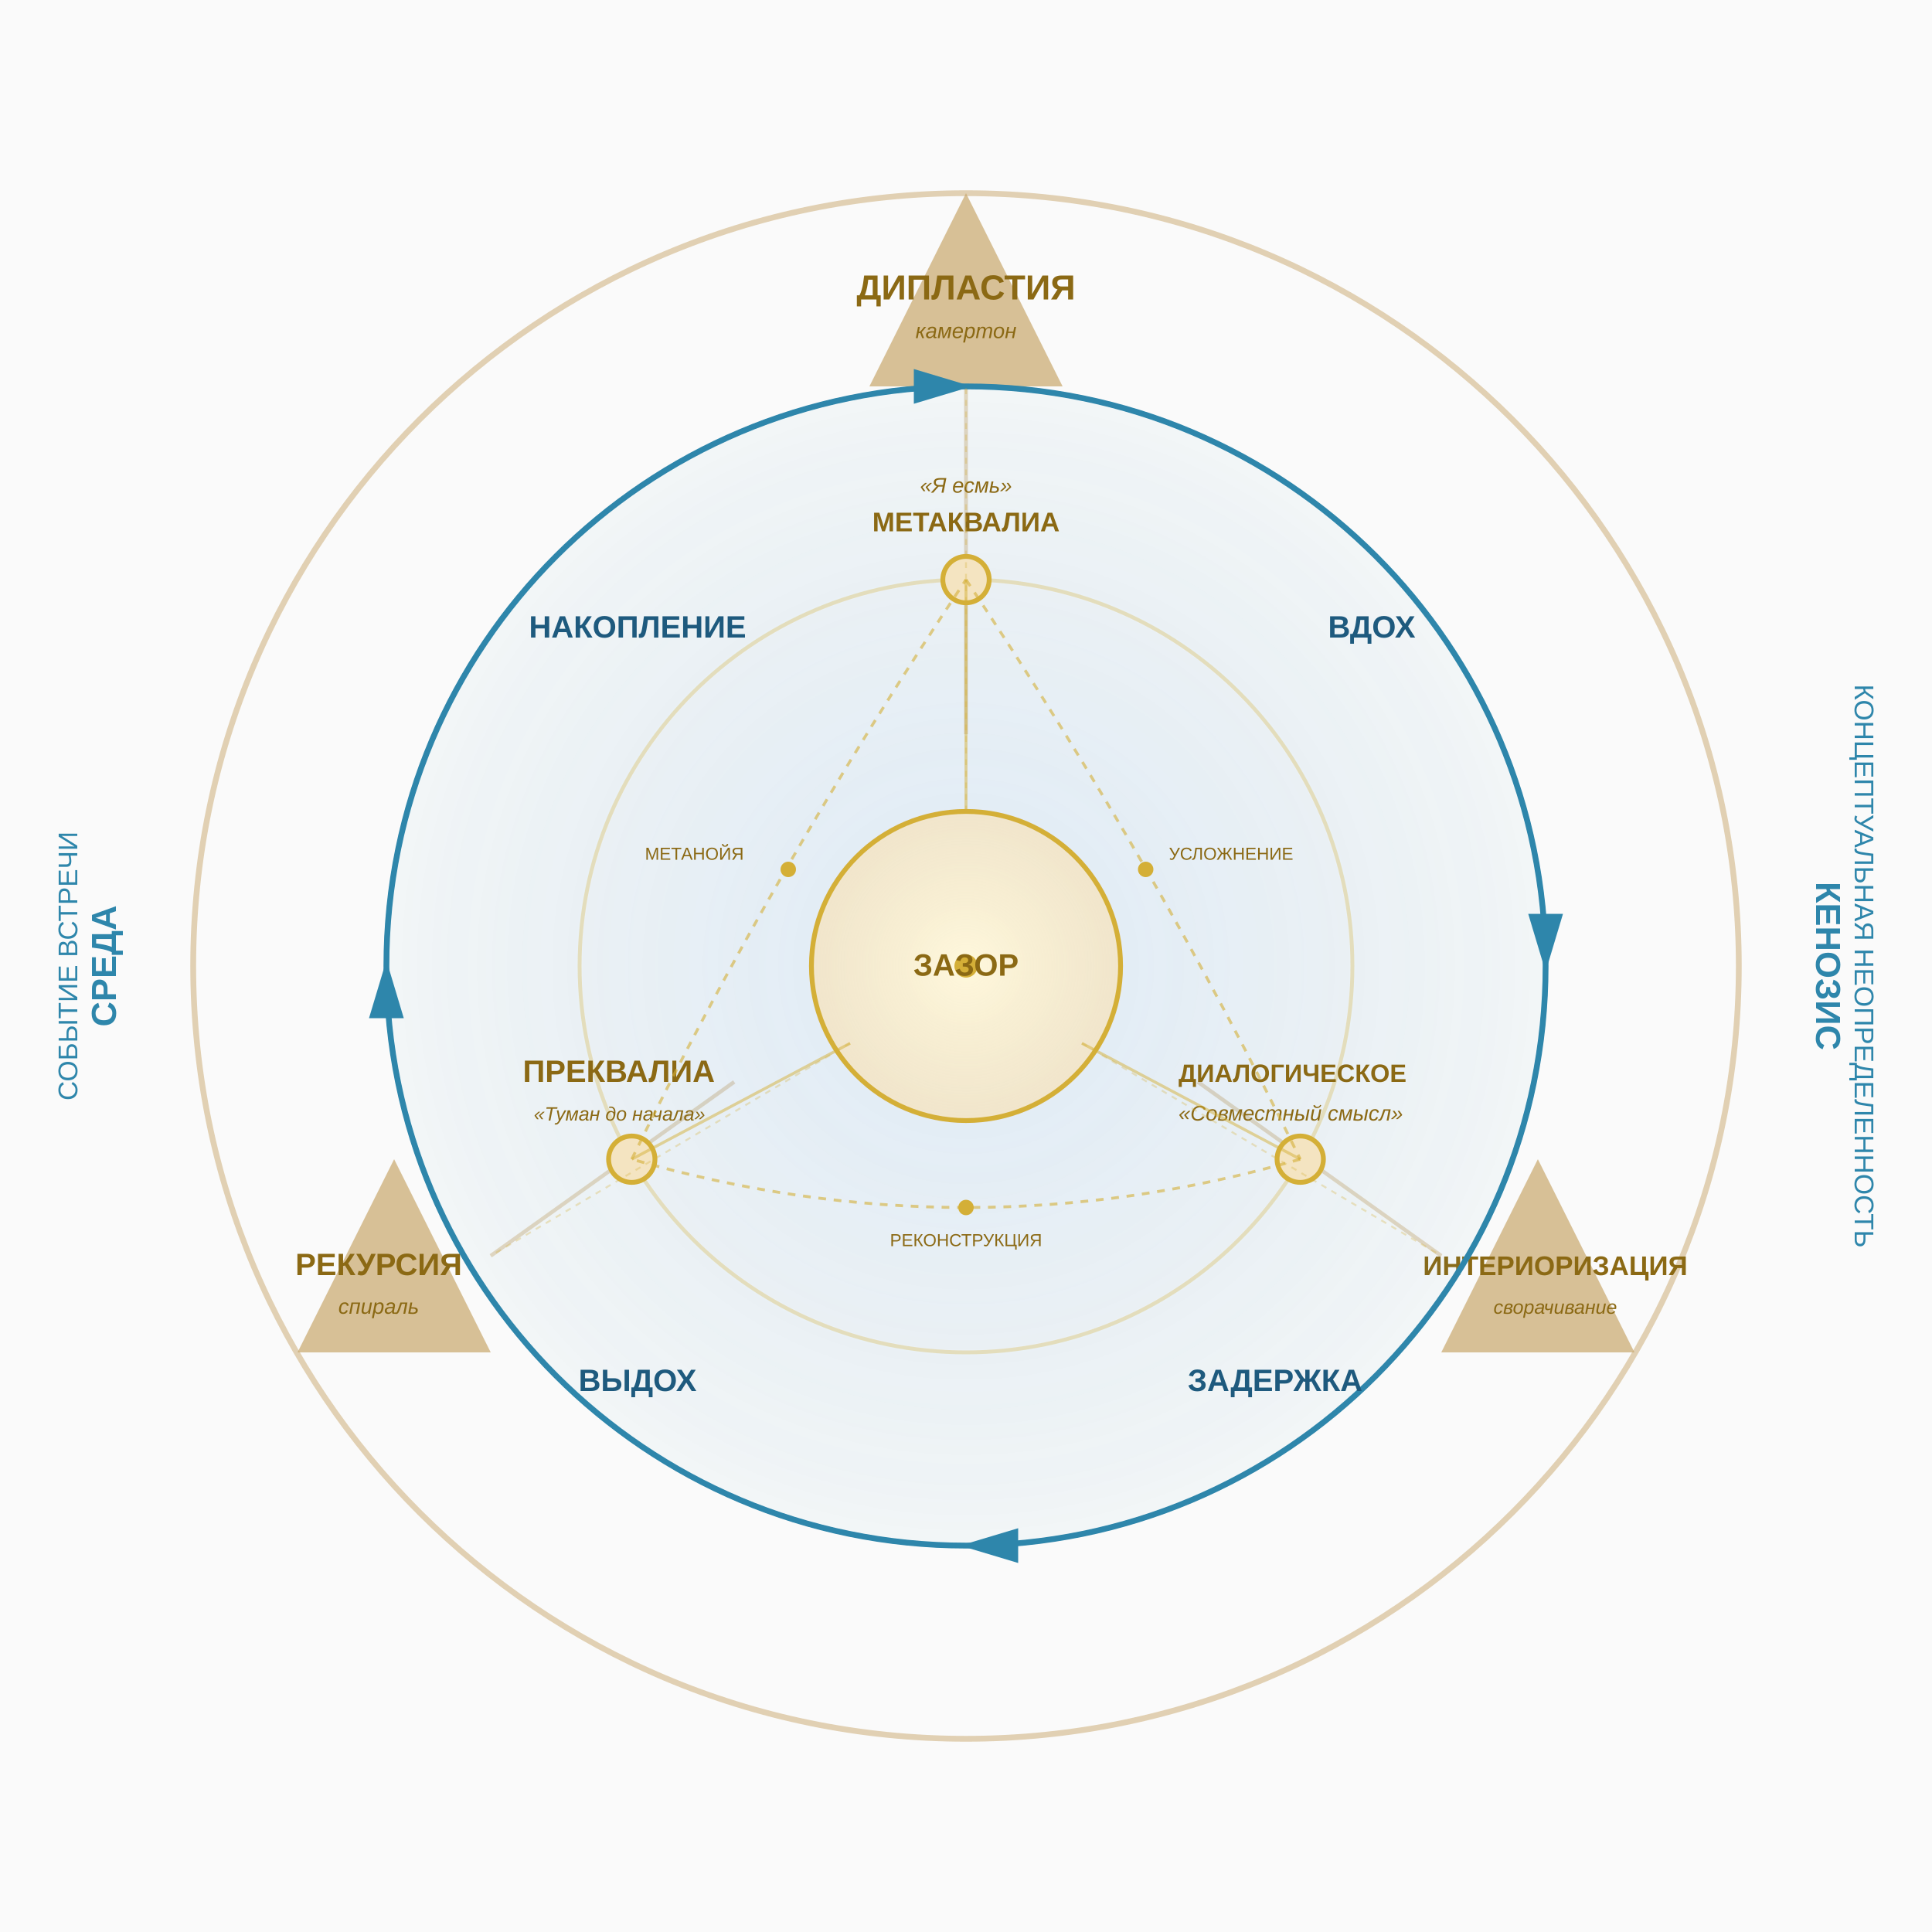
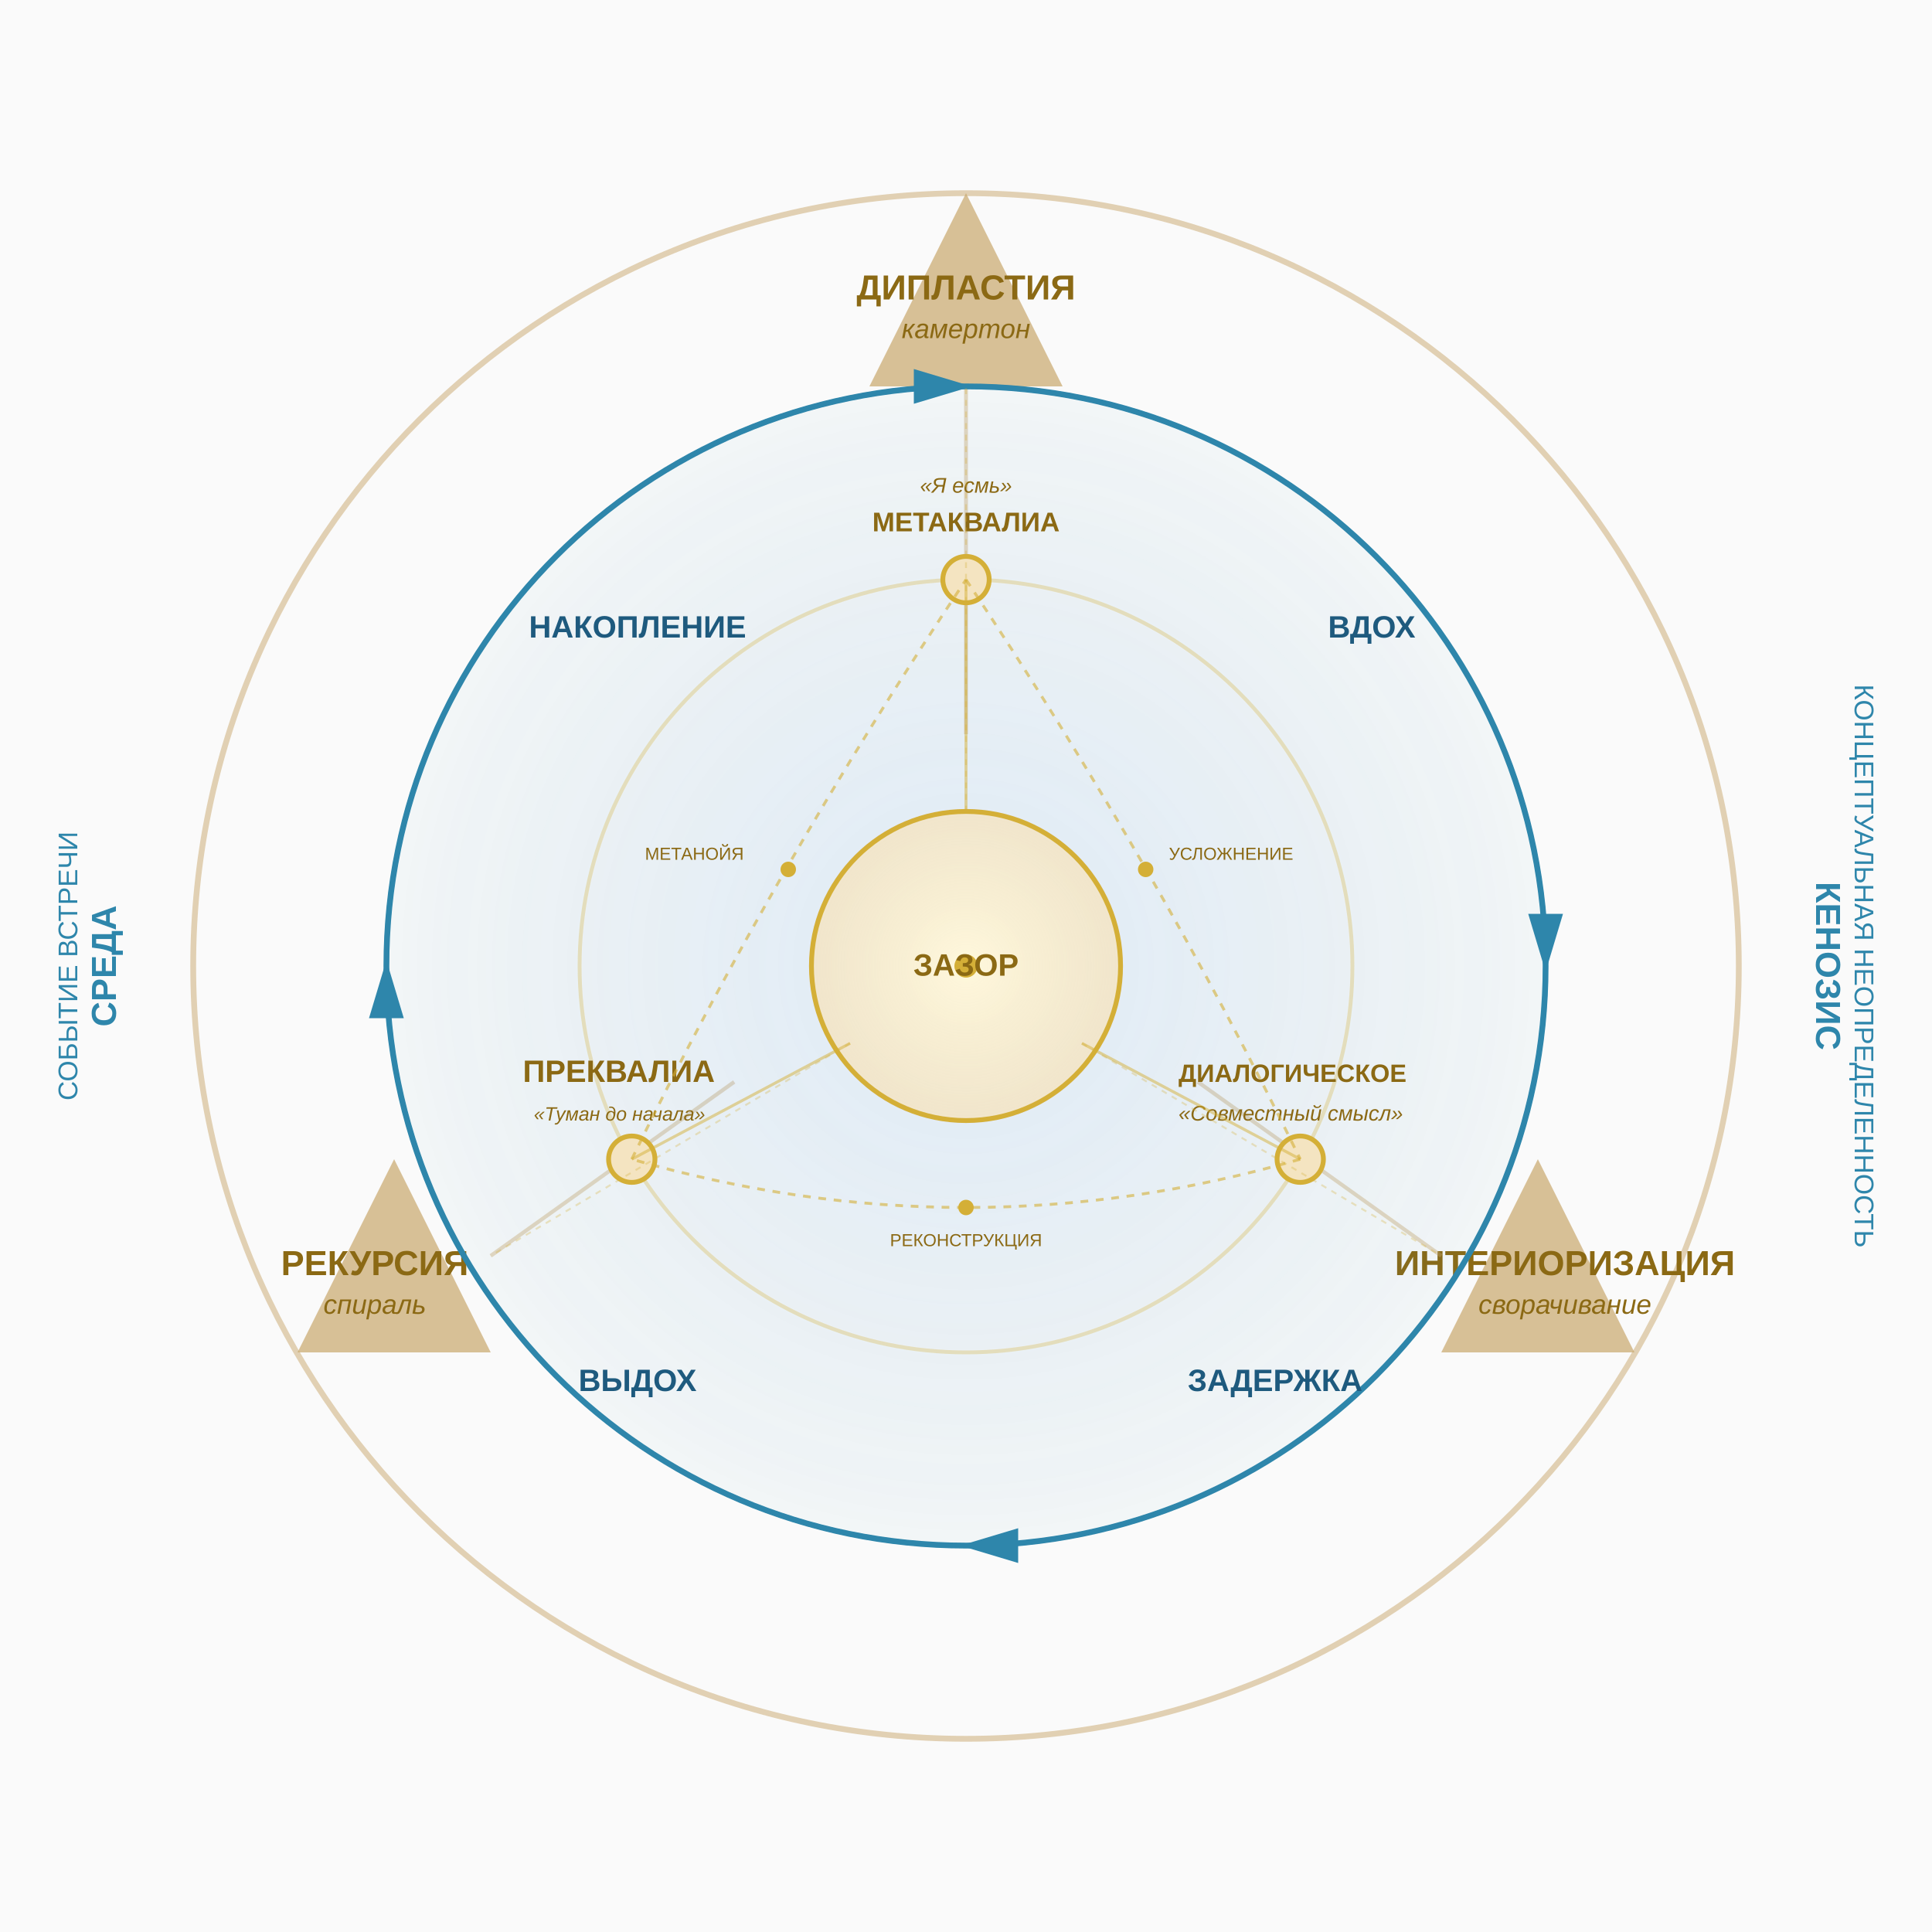
<svg xmlns="http://www.w3.org/2000/svg" viewBox="0 0 1000 1000" width="1000" height="1000">
  <defs>
    <radialGradient id="centerGlow" cx="50%" cy="50%" r="50%">
      <stop offset="0%" style="stop-color:#FFF8DC;stop-opacity:1" />
      <stop offset="100%" style="stop-color:#F4E4C1;stop-opacity:0.8" />
    </radialGradient>
    <radialGradient id="cycleGlow" cx="50%" cy="50%" r="50%">
      <stop offset="0%" style="stop-color:#4A90E2;stop-opacity:0.2" />
      <stop offset="100%" style="stop-color:#2E86AB;stop-opacity:0.05" />
    </radialGradient>
    <marker id="arrowhead" markerWidth="10" markerHeight="10" refX="9" refY="3" orient="auto">
      <polygon points="0 0, 10 3, 0 6" fill="#2E86AB" />
    </marker>
  </defs>
  <rect width="1000" height="1000" fill="#FAFAFA" />
  <circle cx="500" cy="500" r="400" fill="none" stroke="#C8A66B" stroke-width="3" opacity="0.5" />
  <g id="diplostia">
    <path d="M 500 100 L 450 200 L 550 200 Z" fill="#C8A66B" opacity="0.7" />
    <text x="500" y="155" text-anchor="middle" font-family="Arial, sans-serif" font-size="18" font-weight="bold" fill="#8B6914">ДИПЛАСТИЯ</text>
-     <text x="500" y="175" text-anchor="middle" font-family="Arial, sans-serif" font-size="11" fill="#8B6914" font-style="italic">камертон</text>
+     <text x="500" y="175" text-anchor="middle" font-family="Arial, sans-serif" font-size="14" fill="#8B6914" font-style="italic">камертон</text>
    <line x1="500" y1="200" x2="500" y2="380" stroke="#C8A66B" stroke-width="2" opacity="0.4" />
  </g>
  <g id="interiorization">
    <path d="M 846 700 L 746 700 L 796 600 Z" fill="#C8A66B" opacity="0.7" />
-     <text x="805" y="660" text-anchor="middle" font-family="Arial, sans-serif" font-size="14" font-weight="bold" fill="#8B6914">ИНТЕРИОРИЗАЦИЯ</text>
-     <text x="805" y="680" text-anchor="middle" font-family="Arial, sans-serif" font-size="10" fill="#8B6914" font-style="italic">сворачивание</text>
+     <text x="810" y="660" text-anchor="middle" font-family="Arial, sans-serif" font-size="18" font-weight="bold" fill="#8B6914">ИНТЕРИОРИЗАЦИЯ</text>
+     <text x="810" y="680" text-anchor="middle" font-family="Arial, sans-serif" font-size="14" fill="#8B6914" font-style="italic">сворачивание</text>
    <line x1="746" y1="650" x2="620" y2="560" stroke="#C8A66B" stroke-width="2" opacity="0.4" />
  </g>
  <g id="recursion">
    <path d="M 154 700 L 254 700 L 204 600 Z" fill="#C8A66B" opacity="0.7" />
-     <text x="196" y="660" text-anchor="middle" font-family="Arial, sans-serif" font-size="16" font-weight="bold" fill="#8B6914">РЕКУРСИЯ</text>
-     <text x="196" y="680" text-anchor="middle" font-family="Arial, sans-serif" font-size="11" fill="#8B6914" font-style="italic">спираль</text>
+     <text x="194" y="660" text-anchor="middle" font-family="Arial, sans-serif" font-size="18" font-weight="bold" fill="#8B6914">РЕКУРСИЯ</text>
+     <text x="194" y="680" text-anchor="middle" font-family="Arial, sans-serif" font-size="14" fill="#8B6914" font-style="italic">спираль</text>
    <line x1="254" y1="650" x2="380" y2="560" stroke="#C8A66B" stroke-width="2" opacity="0.4" />
  </g>
  <circle cx="500" cy="500" r="300" fill="url(#cycleGlow)" stroke="#2E86AB" stroke-width="2.5" opacity="0.8" />
  <g id="inhale">
    <path d="M 500 200 A 300 300 0 0 1 800 500" fill="none" stroke="#2E86AB" stroke-width="3" marker-end="url(#arrowhead)" />
    <text x="710" y="330" text-anchor="middle" font-family="Arial, sans-serif" font-size="16" font-weight="bold" fill="#1E5A7E">ВДОХ</text>
  </g>
  <g id="delay">
    <path d="M 800 500 A 300 300 0 0 1 500 800" fill="none" stroke="#2E86AB" stroke-width="3" marker-end="url(#arrowhead)" />
    <text x="660" y="720" text-anchor="middle" font-family="Arial, sans-serif" font-size="16" font-weight="bold" fill="#1E5A7E">ЗАДЕРЖКА</text>
  </g>
  <g id="exhale">
    <path d="M 500 800 A 300 300 0 0 1 200 500" fill="none" stroke="#2E86AB" stroke-width="3" marker-end="url(#arrowhead)" />
    <text x="330" y="720" text-anchor="middle" font-family="Arial, sans-serif" font-size="16" font-weight="bold" fill="#1E5A7E">ВЫДОХ</text>
  </g>
  <g id="accumulate">
    <path d="M 200 500 A 300 300 0 0 1 500 200" fill="none" stroke="#2E86AB" stroke-width="3" marker-end="url(#arrowhead)" />
    <text x="330" y="330" text-anchor="middle" font-family="Arial, sans-serif" font-size="16" font-weight="bold" fill="#1E5A7E">НАКОПЛЕНИЕ</text>
  </g>
  <circle cx="500" cy="500" r="200" fill="none" stroke="#D4AF37" stroke-width="2" opacity="0.3" />
  <g id="metaqualia">
    <circle cx="500" cy="300" r="12" fill="#F4E4C1" stroke="#D4AF37" stroke-width="2.5" />
    <text x="500" y="275" text-anchor="middle" font-family="Arial, sans-serif" font-size="14" font-weight="bold" fill="#8B6914">МЕТАКВАЛИА</text>
    <text x="500" y="255" text-anchor="middle" font-family="Arial, sans-serif" font-size="11" fill="#8B6914" font-style="italic">«Я есмь»</text>
  </g>
  <g id="dialogical">
    <circle cx="673" cy="600" r="12" fill="#F4E4C1" stroke="#D4AF37" stroke-width="2.5" />
    <text x="610" y="560" text-anchor="start" font-family="Arial, sans-serif" font-size="13" font-weight="bold" fill="#8B6914">ДИАЛОГИЧЕСКОЕ</text>
    <text x="610" y="580" text-anchor="start" font-family="Arial, sans-serif" font-size="11" fill="#8B6914" font-style="italic">«Совместный смысл»</text>
  </g>
  <g id="prequalia">
    <circle cx="327" cy="600" r="12" fill="#F4E4C1" stroke="#D4AF37" stroke-width="2.5" />
    <text x="370" y="560" text-anchor="end" font-family="Arial, sans-serif" font-size="16" font-weight="bold" fill="#8B6914">ПРЕКВАЛИА</text>
    <text x="365" y="580" text-anchor="end" font-family="Arial, sans-serif" font-size="10" fill="#8B6914" font-style="italic">«Туман до начала»</text>
  </g>
  <path d="M 500 300 Q 600 450 673 600" fill="none" stroke="#D4AF37" stroke-width="1.5" stroke-dasharray="4,4" opacity="0.6" />
  <path d="M 673 600 Q 500 650 327 600" fill="none" stroke="#D4AF37" stroke-width="1.5" stroke-dasharray="4,4" opacity="0.6" />
  <path d="M 327 600 Q 400 450 500 300" fill="none" stroke="#D4AF37" stroke-width="1.5" stroke-dasharray="4,4" opacity="0.6" />
  <circle cx="593" cy="450" r="4" fill="#D4AF37" />
  <text x="605" y="445" font-family="Arial, sans-serif" font-size="9" fill="#8B6914">УСЛОЖНЕНИЕ</text>
  <circle cx="500" cy="625" r="4" fill="#D4AF37" />
  <text x="500" y="645" text-anchor="middle" font-family="Arial, sans-serif" font-size="9" fill="#8B6914">РЕКОНСТРУКЦИЯ</text>
  <circle cx="408" cy="450" r="4" fill="#D4AF37" />
  <text x="385" y="445" text-anchor="end" font-family="Arial, sans-serif" font-size="9" fill="#8B6914">МЕТАНОЙЯ</text>
  <circle cx="500" cy="500" r="80" fill="url(#centerGlow)" stroke="#D4AF37" stroke-width="2.5" />
  <circle cx="500" cy="500" r="6" fill="#D4AF37" />
  <text x="500" y="505" text-anchor="middle" font-family="Arial, sans-serif" font-size="16" font-weight="bold" fill="#8B6914">ЗАЗОР</text>
  <line x1="500" y1="420" x2="500" y2="200" stroke="#D4AF37" stroke-width="1" opacity="0.3" stroke-dasharray="3,3" />
  <line x1="560" y1="540" x2="746" y2="650" stroke="#D4AF37" stroke-width="1" opacity="0.3" stroke-dasharray="3,3" />
  <line x1="440" y1="540" x2="254" y2="650" stroke="#D4AF37" stroke-width="1" opacity="0.3" stroke-dasharray="3,3" />
  <line x1="500" y1="420" x2="500" y2="300" stroke="#D4AF37" stroke-width="1.5" opacity="0.5" />
  <line x1="560" y1="540" x2="673" y2="600" stroke="#D4AF37" stroke-width="1.5" opacity="0.5" />
  <line x1="440" y1="540" x2="327" y2="600" stroke="#D4AF37" stroke-width="1.5" opacity="0.5" />
  <text x="940" y="500" text-anchor="middle" font-family="Arial, sans-serif" font-size="18" font-weight="bold" fill="#2E86AB" transform="rotate(90 940 500)">КЕНОЗИС</text>
  <text x="960" y="500" text-anchor="middle" font-family="Arial, sans-serif" font-size="14" fill="#2E86AB" font-style="bold" transform="rotate(90 960 500)">КОНЦЕПТУАЛЬНАЯ НЕОПРЕДЕЛЕННОСТЬ</text>
  <text x="60" y="500" text-anchor="middle" font-family="Arial, sans-serif" font-size="18" font-weight="bold" fill="#2E86AB" transform="rotate(-90 60 500)">СРЕДА</text>
  <text x="40" y="500" text-anchor="middle" font-family="Arial, sans-serif" font-size="14" fill="#2E86AB" font-style="bold" transform="rotate(-90 40 500)">СОБЫТИЕ ВСТРЕЧИ</text>
</svg>
